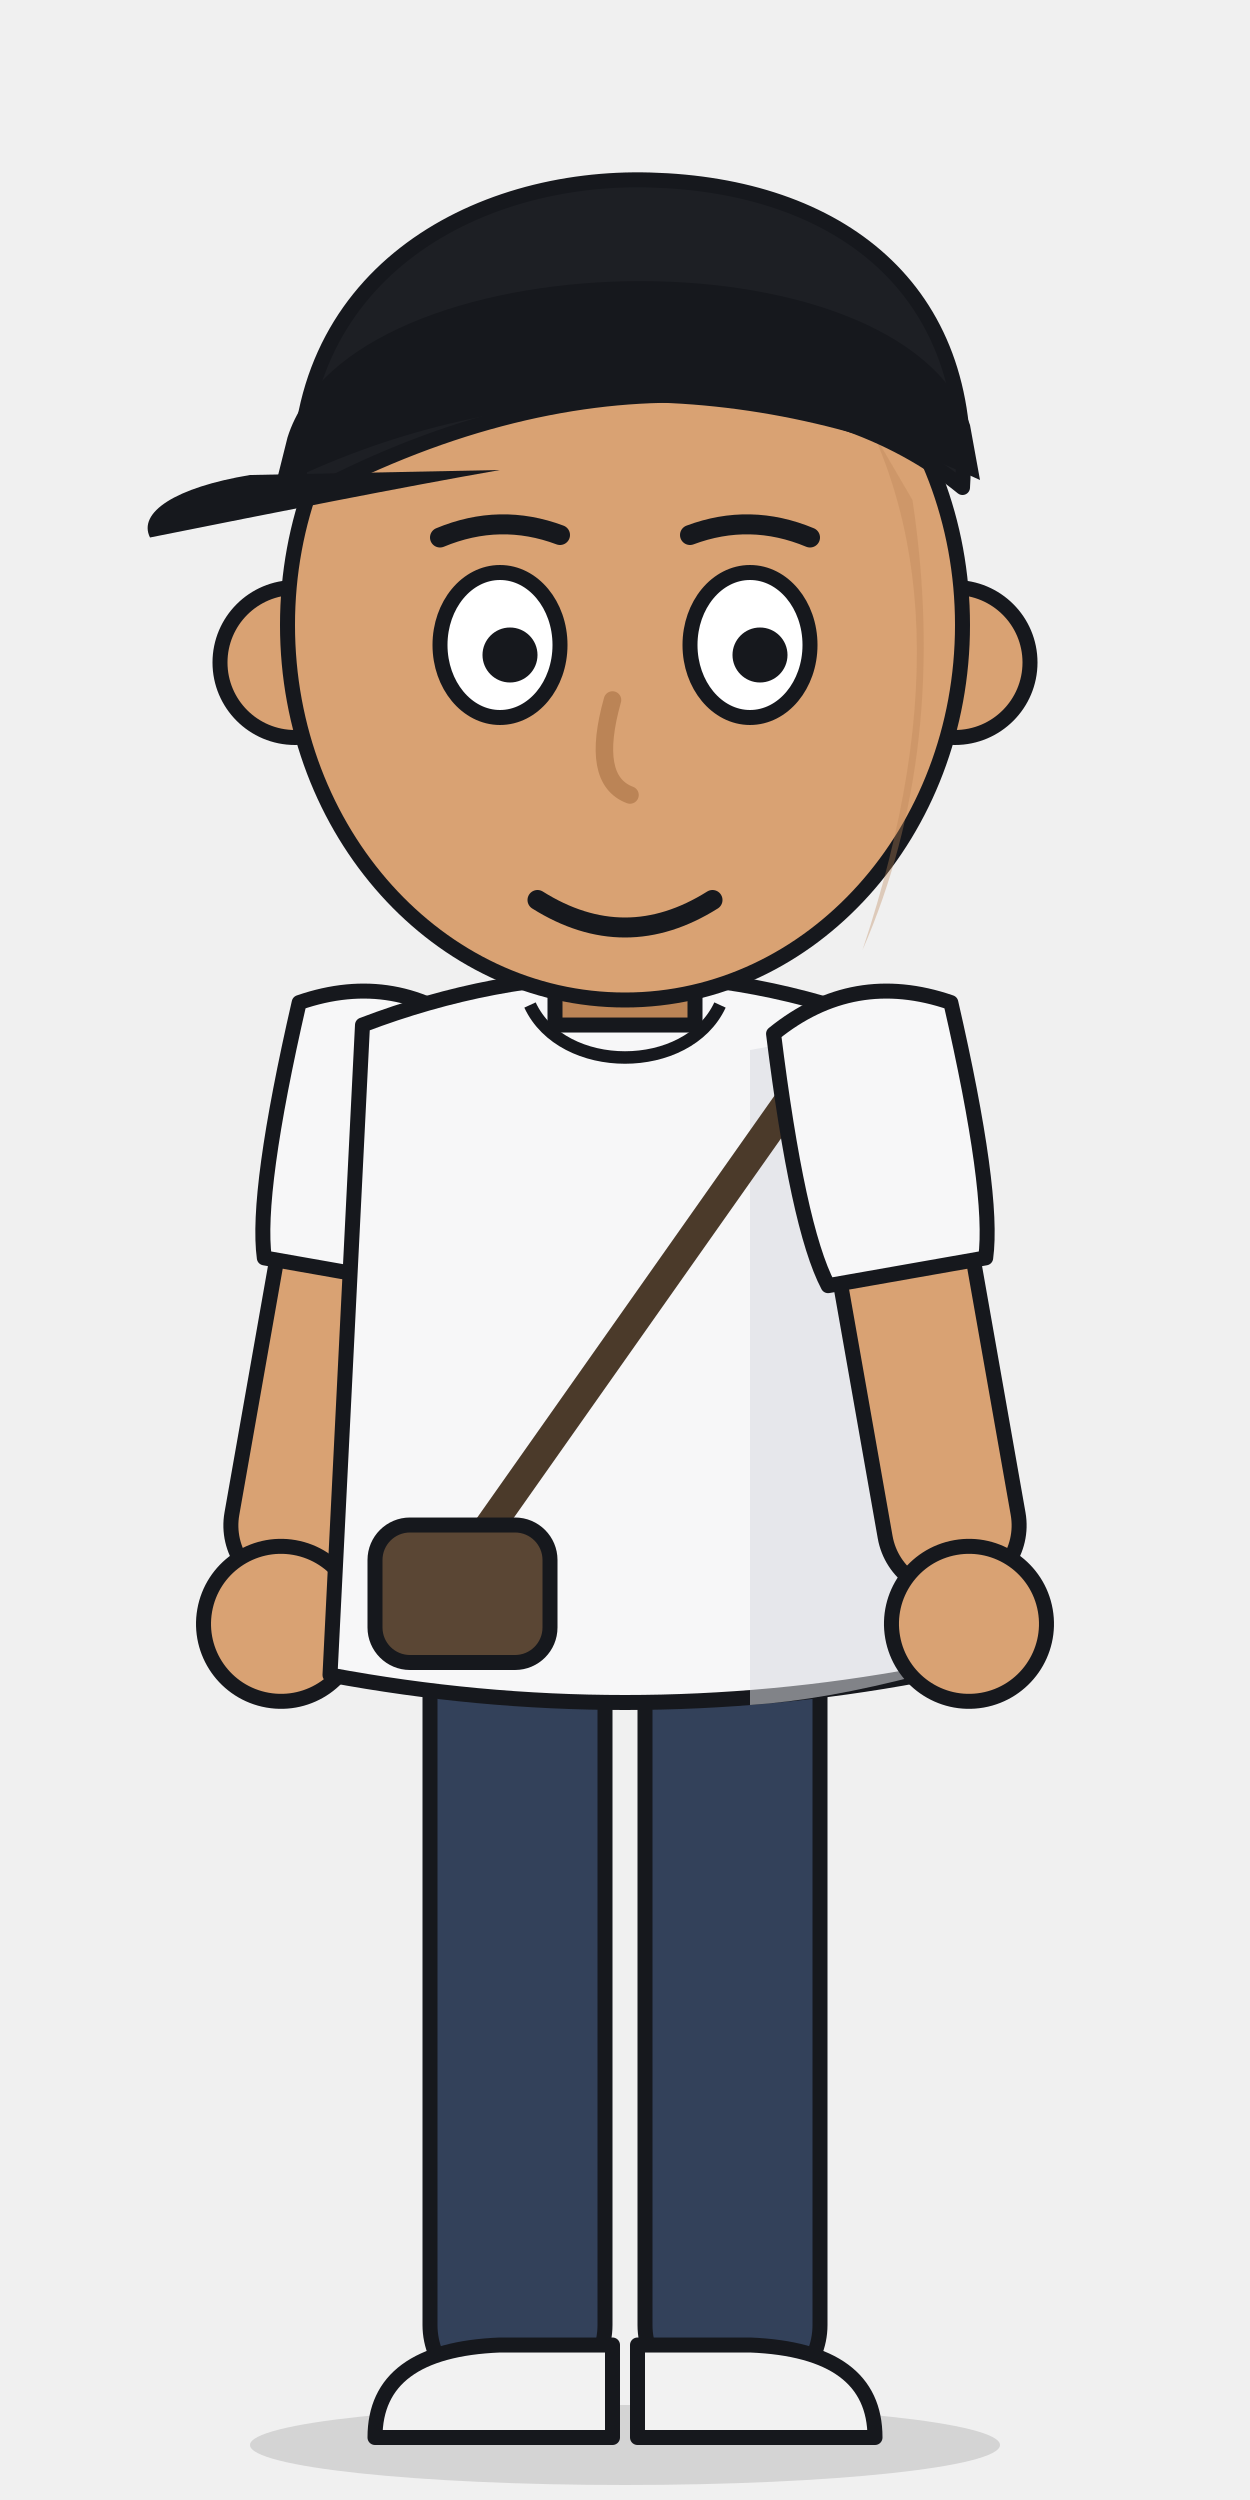
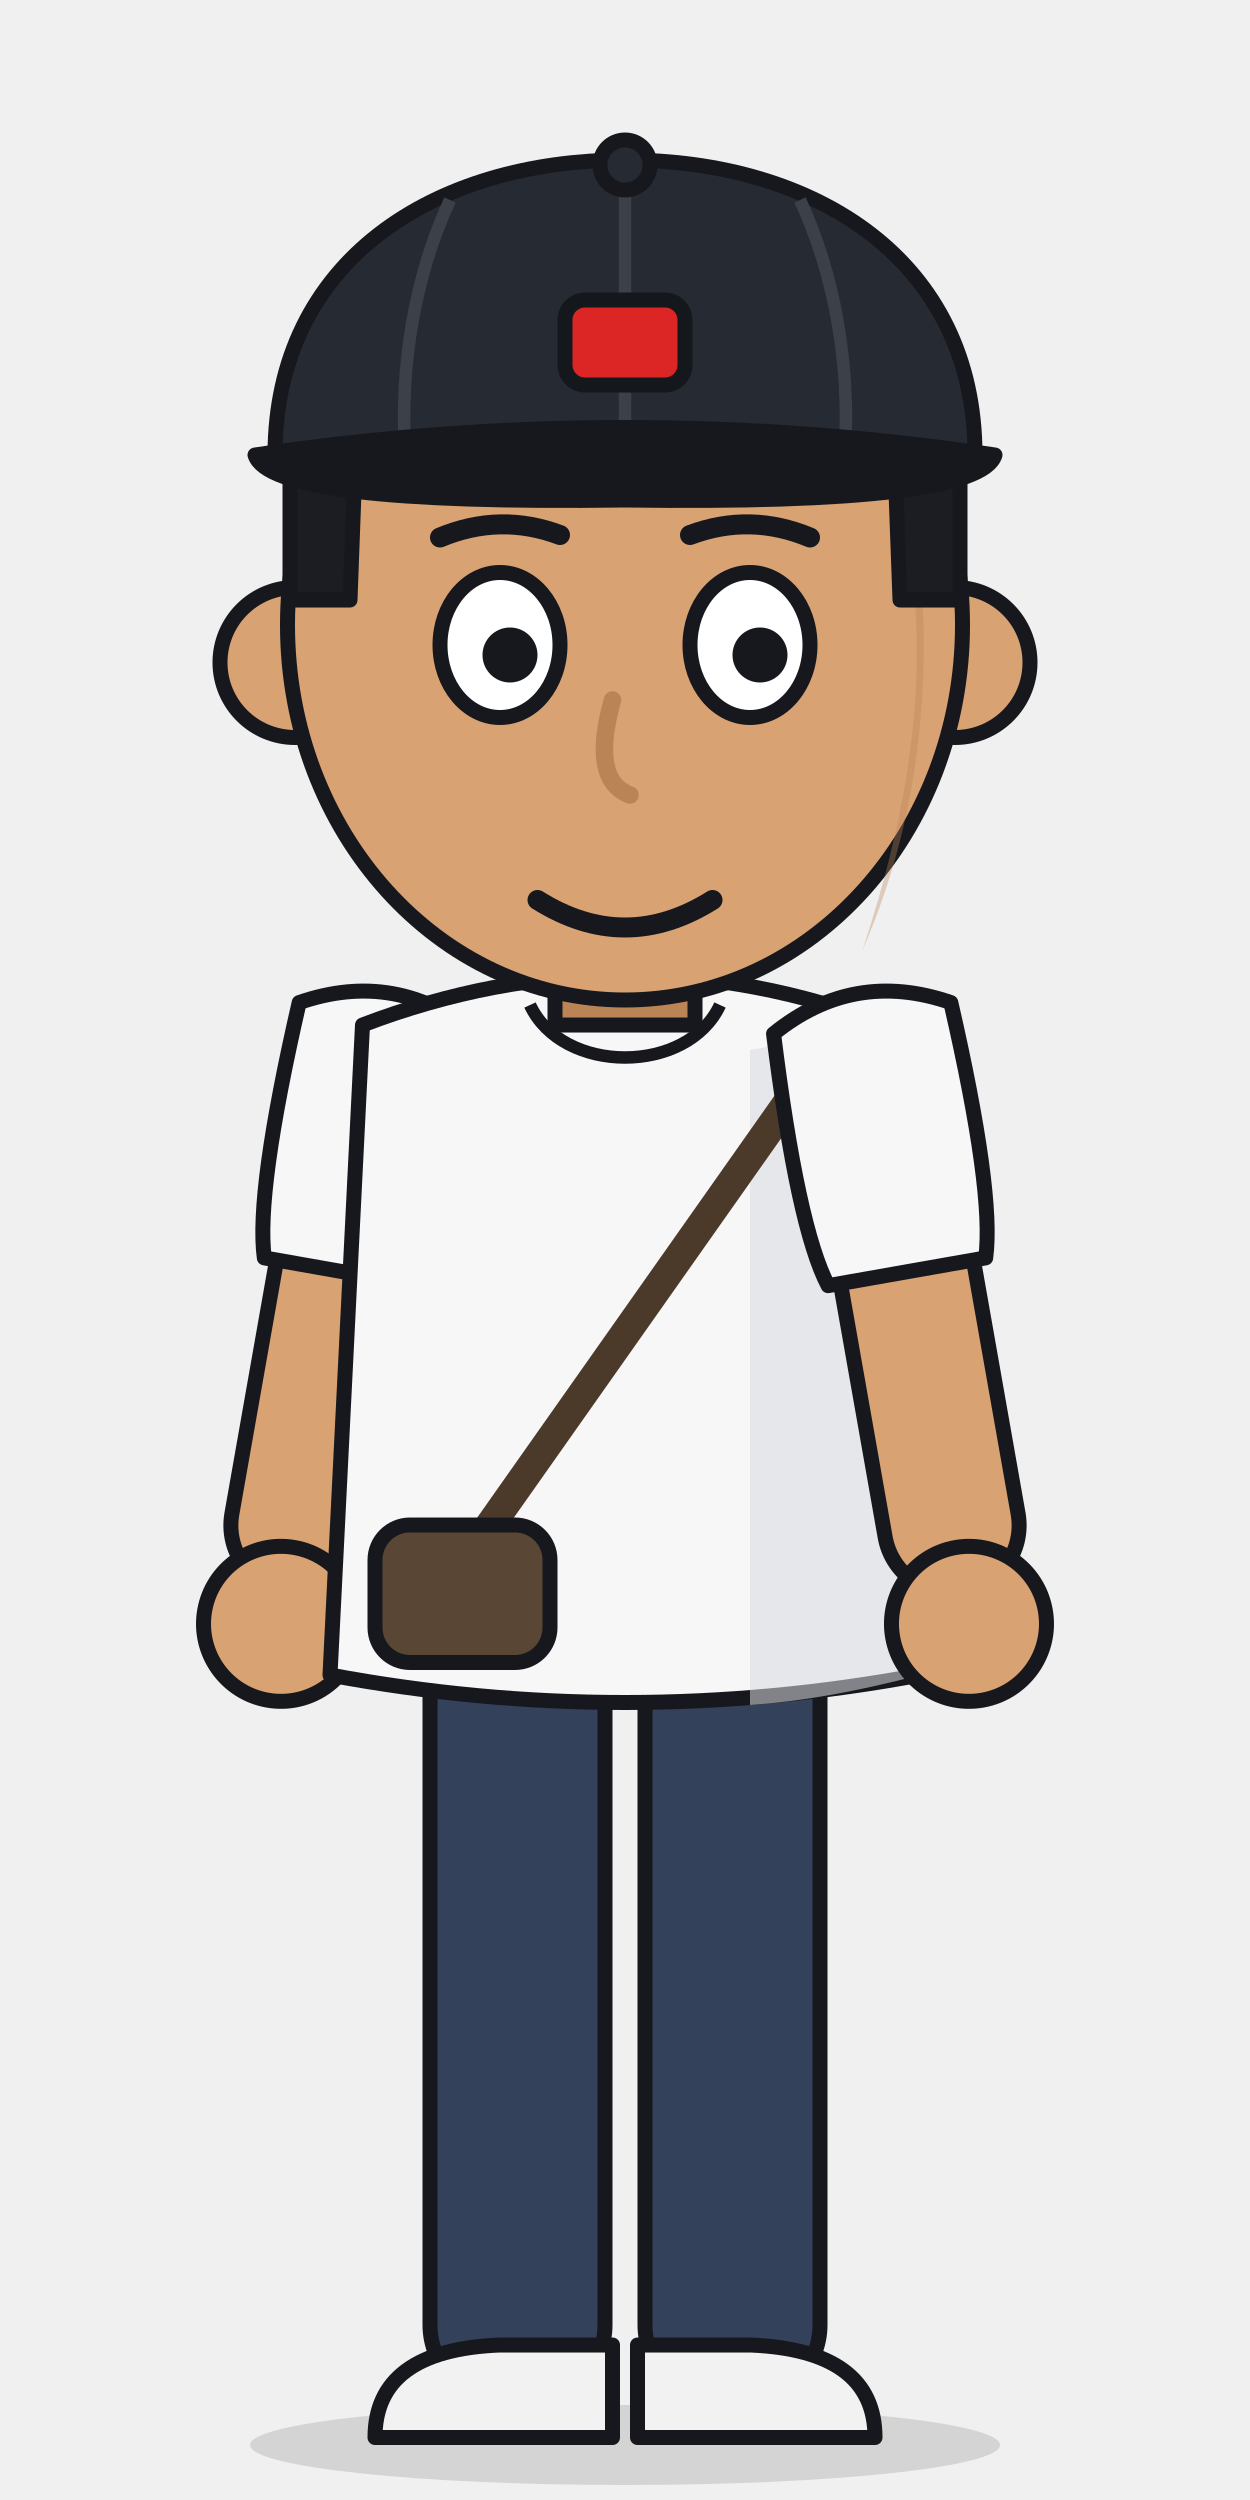
<svg xmlns="http://www.w3.org/2000/svg" viewBox="0 0 500 1000" width="500" height="1000">
  <ellipse cx="250" cy="978" rx="150" ry="16" fill="#000" opacity="0.12" />
  <g id="legs">
    <rect x="172" y="640" width="70" height="320" rx="30" fill="#33415a" stroke="#16181d" stroke-width="6" stroke-linejoin="round" stroke-linecap="round" />
    <rect x="258" y="640" width="70" height="320" rx="30" fill="#33415a" stroke="#16181d" stroke-width="6" stroke-linejoin="round" stroke-linecap="round" />
    <path d="M150 975 Q150 940 200 938 L245 938 L245 975 Z" fill="#f2f2f2" stroke="#16181d" stroke-width="6" stroke-linejoin="round" stroke-linecap="round" />
    <path d="M350 975 Q350 940 300 938 L255 938 L255 975 Z" fill="#f2f2f2" stroke="#16181d" stroke-width="6" stroke-linejoin="round" stroke-linecap="round" />
  </g>
  <g id="arm-back">
    <g transform="translate(152 425) rotate(10)">
      <rect x="-27" y="-10" width="54" height="225" rx="27" fill="#d9a273" stroke="#16181d" stroke-width="6" stroke-linejoin="round" stroke-linecap="round" />
      <path d="M-36 -18 Q-40 60 -32 85 L32 85 Q40 60 36 -18 Q0 -38 -36 -18 Z" fill="#f7f7f8" stroke="#16181d" stroke-width="6" stroke-linejoin="round" stroke-linecap="round" />
      <circle cx="0" cy="228" r="31" fill="#d9a273" stroke="#16181d" stroke-width="6" stroke-linejoin="round" stroke-linecap="round" />
    </g>
  </g>
  <g id="torso">
    <path d="M145 410 Q250 370 355 410 L368 670 Q250 692 132 670 Z" fill="#f7f7f8" stroke="#16181d" stroke-width="6" stroke-linejoin="round" stroke-linecap="round" />
    <path d="M300 420 L355 410 L368 670 Q330 680 300 682 Z" fill="#d8dbe0" opacity="0.55" />
    <path d="M212 402 C225 430 275 430 288 402" fill="none" stroke="#16181d" stroke-width="5" />
    <path d="M330 420 L175 640" stroke="#4b3a2a" stroke-width="12" stroke-linecap="round" />
    <rect x="150" y="610" width="70" height="55" rx="14" fill="#5a4634" stroke="#16181d" stroke-width="6" stroke-linejoin="round" stroke-linecap="round" />
  </g>
  <g id="arm-front">
    <g transform="translate(348 425) rotate(-10)">
      <rect x="-27" y="-10" width="54" height="225" rx="27" fill="#d9a273" stroke="#16181d" stroke-width="6" stroke-linejoin="round" stroke-linecap="round" />
      <path d="M-36 -18 Q-40 60 -32 85 L32 85 Q40 60 36 -18 Q0 -38 -36 -18 Z" fill="#f7f7f8" stroke="#16181d" stroke-width="6" stroke-linejoin="round" stroke-linecap="round" />
      <circle cx="0" cy="228" r="31" fill="#d9a273" stroke="#16181d" stroke-width="6" stroke-linejoin="round" stroke-linecap="round" />
    </g>
  </g>
  <g id="head">
    <rect x="222" y="360" width="56" height="50" fill="#bb8456" stroke="#16181d" stroke-width="6" stroke-linejoin="round" stroke-linecap="round" />
    <circle cx="118" cy="265" r="30" fill="#d9a273" stroke="#16181d" stroke-width="6" stroke-linejoin="round" stroke-linecap="round" />
    <circle cx="382" cy="265" r="30" fill="#d9a273" stroke="#16181d" stroke-width="6" stroke-linejoin="round" stroke-linecap="round" />
    <ellipse cx="250" cy="250" rx="135" ry="150" fill="#d9a273" stroke="#16181d" stroke-width="6" stroke-linejoin="round" stroke-linecap="round" />
    <path d="M330 140 Q395 230 345 380 Q380 300 365 200 Z" fill="#bb8456" opacity="0.35" />
-     <path d="M120 200 C115 110 190 70 260 72 C335 74 390 115 385 195 C330 150 230 140 120 200 Z" fill="#1d1f24" stroke="#16181d" stroke-width="6" stroke-linejoin="round" stroke-linecap="round" />
-     <path d="M115 175 C140 95 360 90 388 170 L392 192 C300 150 200 150 110 195 Z" fill="#16181d" />
-     <path d="M100 190 C70 195 55 205 60 215 C110 205 160 195 200 188" fill="#16181d" />
+     <path d="M116 240 L116 186 L142 186 L140 240 Z M384 240 L384 186 L358 186 L360 240 Z" fill="#1b1d22" stroke="#16181d" stroke-width="6" stroke-linejoin="round" stroke-linecap="round" />
+     <path d="M110 182 C110 104 174 64 250 64 C326 64 390 104 390 182 Z" fill="#262a32" stroke="#16181d" stroke-width="6" stroke-linejoin="round" stroke-linecap="round" />
+     <path d="M250 66 L250 180 M180 80 C166 110 160 146 162 180 M320 80 C334 110 340 146 338 180" fill="none" stroke="#3b4049" stroke-width="5" />
+     <circle cx="250" cy="66" r="10" fill="#262a32" stroke="#16181d" stroke-width="6" stroke-linejoin="round" stroke-linecap="round" />
+     <rect x="226" y="120" width="48" height="34" rx="8" fill="#dc2626" stroke="#14181d" stroke-width="6" stroke-linejoin="round" stroke-linecap="round" />
+     <path d="M102 182 Q250 160 398 182 Q392 202 250 200 Q108 202 102 182 Z" fill="#16181d" stroke="#16181d" stroke-width="6" stroke-linejoin="round" stroke-linecap="round" />
    <g id="eyes">
      <ellipse cx="200" cy="258" rx="24" ry="29" fill="#fff" stroke="#16181d" stroke-width="6" stroke-linejoin="round" stroke-linecap="round" />
      <ellipse cx="300" cy="258" rx="24" ry="29" fill="#fff" stroke="#16181d" stroke-width="6" stroke-linejoin="round" stroke-linecap="round" />
      <circle cx="204" cy="262" r="11" fill="#16181d" />
      <circle cx="304" cy="262" r="11" fill="#16181d" />
      <path d="M176 215 Q200 205 224 214 M276 214 Q300 205 324 215" fill="none" stroke="#16181d" stroke-width="8" stroke-linecap="round" />
    </g>
    <path d="M245 280 Q236 312 252 318" fill="none" stroke="#bb8456" stroke-width="7" stroke-linecap="round" />
    <g id="mouth">
      <path d="M215 360 Q250 382 285 360" fill="none" stroke="#16181d" stroke-width="8" stroke-linecap="round" />
    </g>
  </g>
</svg>
